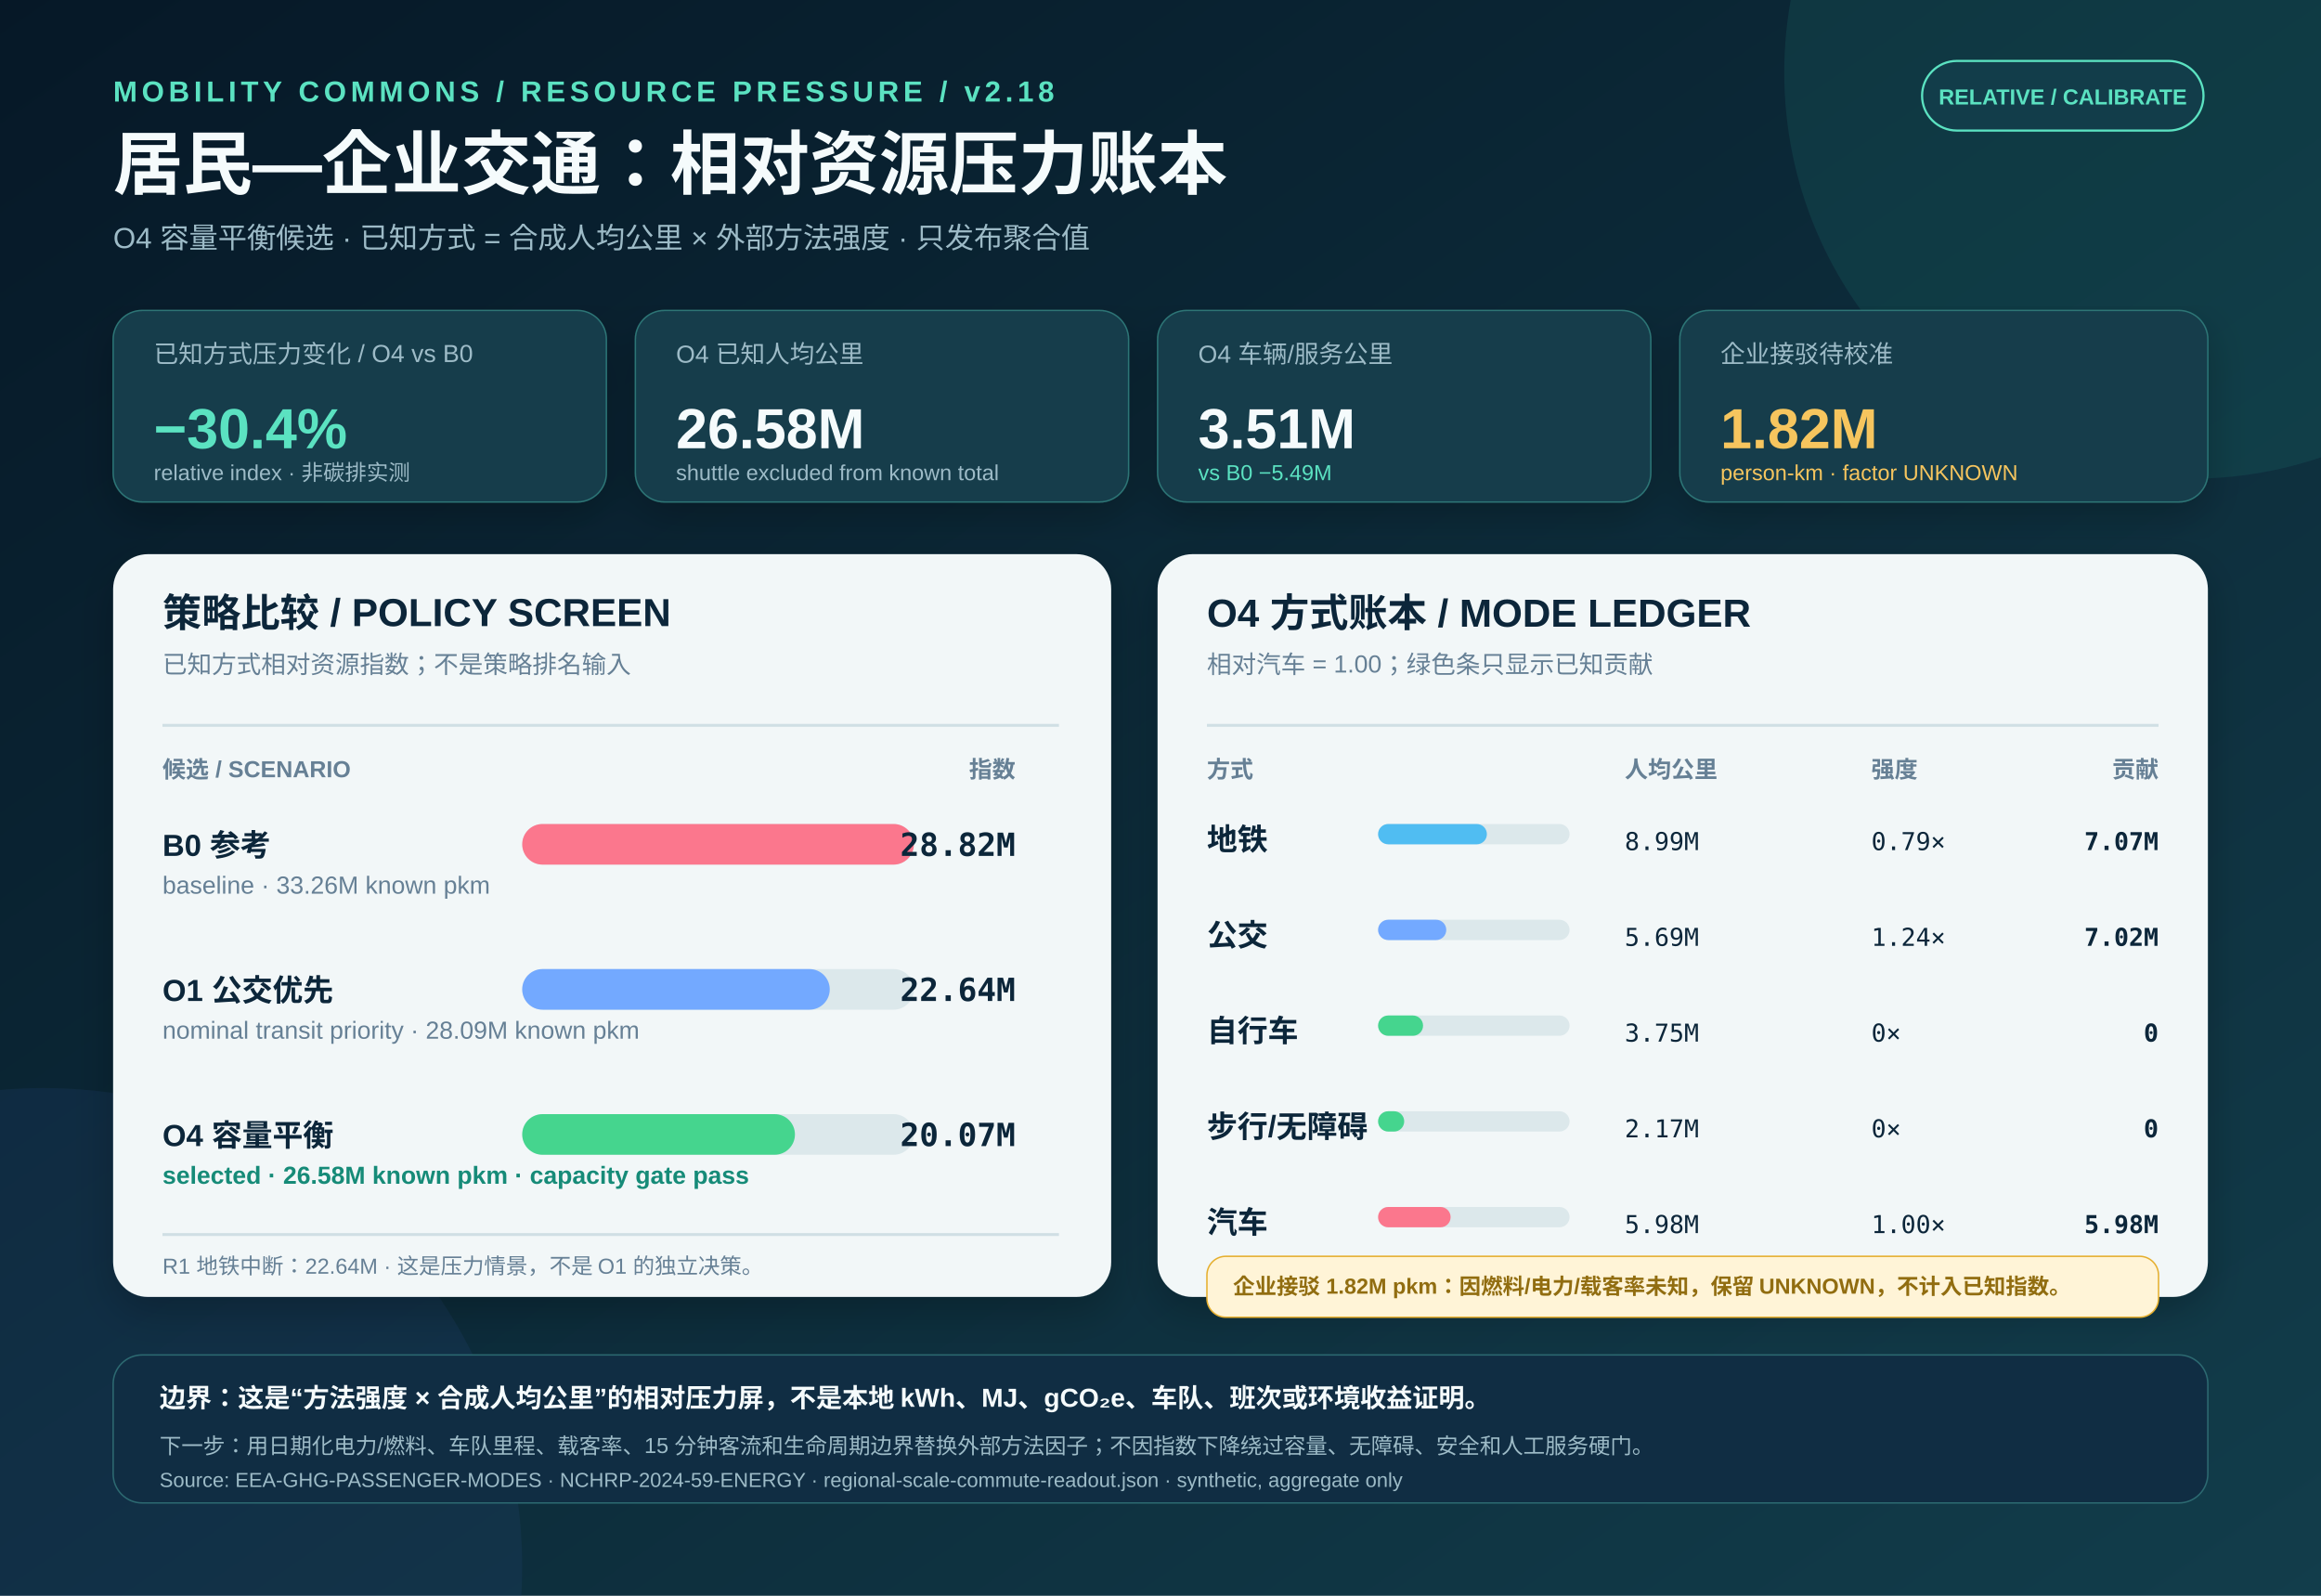
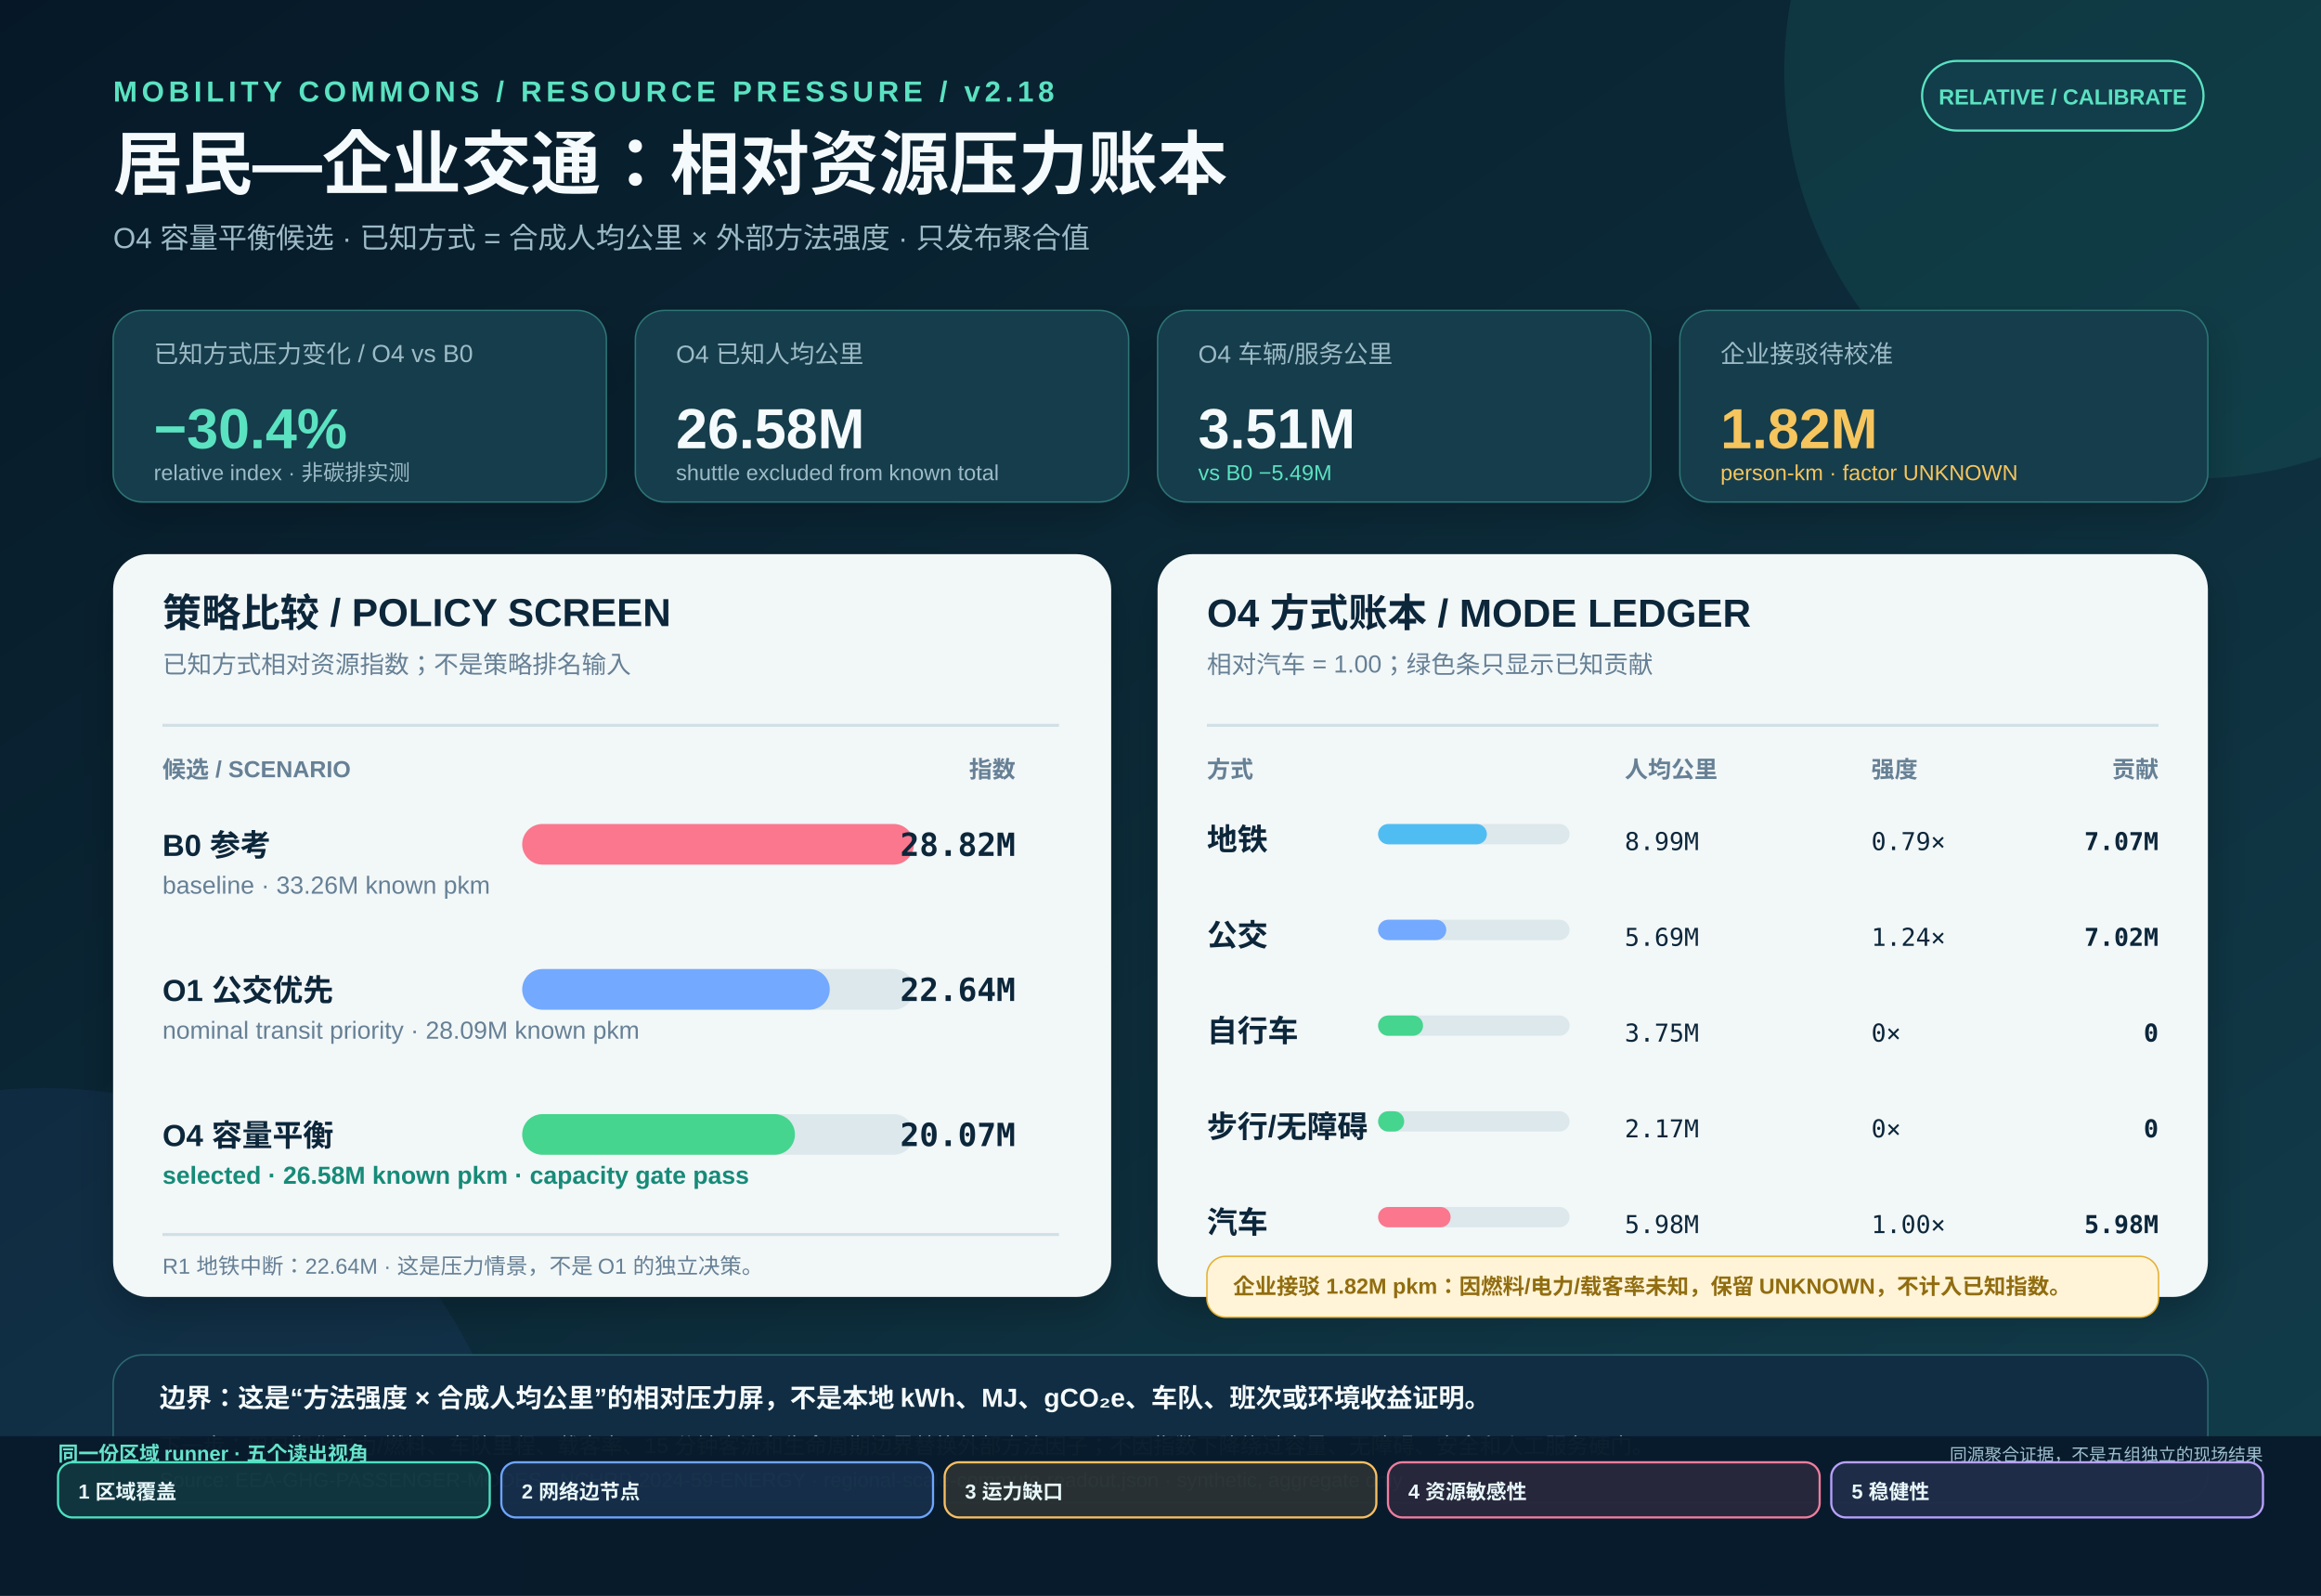
<svg xmlns="http://www.w3.org/2000/svg" width="1600" height="1100" viewBox="0 0 1600 1100" role="img" aria-labelledby="title desc">
  <defs>
    <linearGradient id="bg" x1="0" y1="0" x2="1" y2="1">
      <stop offset="0" stop-color="#061827" />
      <stop offset="1" stop-color="#123d4b" />
    </linearGradient>
    <filter id="shadow" x="-10%" y="-10%" width="120%" height="130%">
      <feDropShadow dx="0" dy="10" stdDeviation="14" flood-color="#000" flood-opacity=".22" />
    </filter>
    <style>
      .sans{font-family:PingFang SC,Microsoft YaHei,Arial,sans-serif}.mono{font-family:SFMono-Regular,Menlo,monospace}
      .white{fill:#f5fbfc}.muted{fill:#9dbbc7}.teal{fill:#5be2c1}.ink{fill:#0c263a}.blue{fill:#50bdf2}.blue2{fill:#73a9ff}.green{fill:#45d58e}.amber{fill:#f6c55e}.coral{fill:#fb778d}.violet{fill:#b68cff}
      .title{font-size:48px;font-weight:800}.h2{font-size:27px;font-weight:800}.label{font-size:21px;font-weight:700}.small{font-size:17px}.tiny{font-size:15px}.value{font-size:39px;font-weight:800}
    </style>
  </defs>
  <rect width="1600" height="1100" fill="url(#bg)" />
  <circle cx="1510" cy="50" r="280" fill="#1a716f" opacity=".22" />
  <circle cx="30" cy="1080" r="330" fill="#27477d" opacity=".18" />
  <text x="78" y="70" class="sans teal" font-size="20" font-weight="800" letter-spacing="3">MOBILITY COMMONS / RESOURCE PRESSURE / v2.18</text>
  <text x="78" y="130" class="sans white title">居民—企业交通：相对资源压力账本</text>
  <text x="78" y="171" class="sans muted" font-size="20">O4 容量平衡候选 · 已知方式 = 合成人均公里 × 外部方法强度 · 只发布聚合值</text>
  <rect x="1325" y="42" width="194" height="48" rx="24" fill="#123d4a" stroke="#5be2c1" stroke-width="1.5" />
  <text x="1422" y="72" text-anchor="middle" class="sans teal" font-size="15" font-weight="800">RELATIVE / CALIBRATE</text>
  <g filter="url(#shadow)">
    <rect x="78" y="214" width="340" height="132" rx="20" fill="#153c4b" stroke="#2d7475" />
    <rect x="438" y="214" width="340" height="132" rx="20" fill="#153c4b" stroke="#2d7475" />
    <rect x="798" y="214" width="340" height="132" rx="20" fill="#153c4b" stroke="#2d7475" />
    <rect x="1158" y="214" width="364" height="132" rx="20" fill="#153c4b" stroke="#2d7475" />
  </g>
  <text x="106" y="250" class="sans muted small">已知方式压力变化 / O4 vs B0</text>
  <text x="106" y="309" class="sans teal value">−30.4%</text>
  <text x="106" y="331" class="sans muted tiny">relative index · 非碳排实测</text>
  <text x="466" y="250" class="sans muted small">O4 已知人均公里</text>
  <text x="466" y="309" class="sans white value">26.58M</text>
  <text x="466" y="331" class="sans muted tiny">shuttle excluded from known total</text>
  <text x="826" y="250" class="sans muted small">O4 车辆/服务公里</text>
  <text x="826" y="309" class="sans white value">3.51M</text>
  <text x="826" y="331" class="sans teal tiny">vs B0 −5.49M</text>
  <text x="1186" y="250" class="sans muted small">企业接驳待校准</text>
  <text x="1186" y="309" class="sans amber value">1.82M</text>
  <text x="1186" y="331" class="sans amber tiny">person-km · factor UNKNOWN</text>
  <rect x="78" y="382" width="688" height="512" rx="24" fill="#f2f7f8" filter="url(#shadow)" />
  <text x="112" y="432" class="sans ink h2">策略比较 / POLICY SCREEN</text>
  <text x="112" y="464" class="sans" fill="#668095" font-size="17">已知方式相对资源指数；不是策略排名输入</text>
  <line x1="112" y1="500" x2="730" y2="500" stroke="#d0dfe4" stroke-width="2" />
  <text x="112" y="536" class="sans" fill="#668095" font-size="16" font-weight="700">候选 / SCENARIO</text>
  <text x="700" y="536" text-anchor="end" class="sans" fill="#668095" font-size="16" font-weight="700">指数</text>
  <g class="sans">
    <text x="112" y="590" class="ink label">B0 参考</text>
    <text x="112" y="616" fill="#668095" class="small">baseline · 33.26M known pkm</text>
    <rect x="360" y="568" width="270" height="28" rx="14" fill="#dce8eb" />
    <rect x="360" y="568" width="270" height="28" rx="14" fill="#fb778d" />
    <text x="700" y="590" text-anchor="end" class="mono ink" font-size="22" font-weight="800">28.82M</text>
    <text x="112" y="690" class="ink label">O1 公交优先</text>
    <text x="112" y="716" fill="#668095" class="small">nominal transit priority · 28.09M known pkm</text>
    <rect x="360" y="668" width="270" height="28" rx="14" fill="#dce8eb" />
    <rect x="360" y="668" width="212" height="28" rx="14" fill="#73a9ff" />
    <text x="700" y="690" text-anchor="end" class="mono ink" font-size="22" font-weight="800">22.64M</text>
    <text x="112" y="790" class="ink label">O4 容量平衡</text>
    <text x="112" y="816" fill="#168b78" class="small" font-weight="700">selected · 26.58M known pkm · capacity gate pass</text>
    <rect x="360" y="768" width="270" height="28" rx="14" fill="#dce8eb" />
    <rect x="360" y="768" width="188" height="28" rx="14" fill="#45d58e" />
    <text x="700" y="790" text-anchor="end" class="mono ink" font-size="22" font-weight="800">20.07M</text>
  </g>
  <rect x="112" y="850" width="618" height="2" fill="#d0dfe4" />
  <text x="112" y="878" class="sans" fill="#668095" font-size="15">R1 地铁中断：22.64M · 这是压力情景，不是 O1 的独立决策。</text>
  <rect x="798" y="382" width="724" height="512" rx="24" fill="#f2f7f8" filter="url(#shadow)" />
  <text x="832" y="432" class="sans ink h2">O4 方式账本 / MODE LEDGER</text>
  <text x="832" y="464" class="sans" fill="#668095" font-size="17">相对汽车 = 1.00；绿色条只显示已知贡献</text>
  <line x1="832" y1="500" x2="1488" y2="500" stroke="#d0dfe4" stroke-width="2" />
  <text x="832" y="536" class="sans" fill="#668095" font-size="16" font-weight="700">方式</text>
  <text x="1120" y="536" class="sans" fill="#668095" font-size="16" font-weight="700">人均公里</text>
  <text x="1290" y="536" class="sans" fill="#668095" font-size="16" font-weight="700">强度</text>
  <text x="1488" y="536" text-anchor="end" class="sans" fill="#668095" font-size="16" font-weight="700">贡献</text>
  <g class="sans">
    <text x="832" y="586" class="ink label">地铁</text>
    <rect x="950" y="568" width="132" height="14" rx="7" fill="#dce8eb" />
    <rect x="950" y="568" width="75" height="14" rx="7" fill="#50bdf2" />
    <text x="1120" y="586" class="mono ink" font-size="17">8.99M</text>
    <text x="1290" y="586" class="mono ink" font-size="17">0.79×</text>
    <text x="1488" y="586" text-anchor="end" class="mono ink" font-size="17" font-weight="800">7.07M</text>
    <text x="832" y="652" class="ink label">公交</text>
    <rect x="950" y="634" width="132" height="14" rx="7" fill="#dce8eb" />
    <rect x="950" y="634" width="47" height="14" rx="7" fill="#73a9ff" />
    <text x="1120" y="652" class="mono ink" font-size="17">5.69M</text>
    <text x="1290" y="652" class="mono ink" font-size="17">1.24×</text>
    <text x="1488" y="652" text-anchor="end" class="mono ink" font-size="17" font-weight="800">7.02M</text>
    <text x="832" y="718" class="ink label">自行车</text>
    <rect x="950" y="700" width="132" height="14" rx="7" fill="#dce8eb" />
    <rect x="950" y="700" width="31" height="14" rx="7" fill="#45d58e" />
    <text x="1120" y="718" class="mono ink" font-size="17">3.75M</text>
    <text x="1290" y="718" class="mono ink" font-size="17">0×</text>
    <text x="1488" y="718" text-anchor="end" class="mono ink" font-size="17" font-weight="800">0</text>
    <text x="832" y="784" class="ink label">步行/无障碍</text>
    <rect x="950" y="766" width="132" height="14" rx="7" fill="#dce8eb" />
    <rect x="950" y="766" width="18" height="14" rx="7" fill="#45d58e" />
    <text x="1120" y="784" class="mono ink" font-size="17">2.17M</text>
    <text x="1290" y="784" class="mono ink" font-size="17">0×</text>
    <text x="1488" y="784" text-anchor="end" class="mono ink" font-size="17" font-weight="800">0</text>
    <text x="832" y="850" class="ink label">汽车</text>
    <rect x="950" y="832" width="132" height="14" rx="7" fill="#dce8eb" />
    <rect x="950" y="832" width="50" height="14" rx="7" fill="#fb778d" />
    <text x="1120" y="850" class="mono ink" font-size="17">5.98M</text>
    <text x="1290" y="850" class="mono ink" font-size="17">1.00×</text>
    <text x="1488" y="850" text-anchor="end" class="mono ink" font-size="17" font-weight="800">5.98M</text>
  </g>
  <rect x="832" y="866" width="656" height="42" rx="13" fill="#fff4d7" stroke="#e5af2f" />
  <text x="850" y="892" class="sans" fill="#916d10" font-size="15" font-weight="700">企业接驳 1.82M pkm：因燃料/电力/载客率未知，保留 UNKNOWN，不计入已知指数。</text>
  <rect x="78" y="934" width="1444" height="102" rx="20" fill="#102d43" stroke="#2c6971" />
  <text x="110" y="970" class="sans white" font-size="18" font-weight="800">边界：这是“方法强度 × 合成人均公里”的相对压力屏，不是本地 kWh、MJ、gCO₂e、车队、班次或环境收益证明。</text>
  <text x="110" y="1002" class="sans muted" font-size="15">下一步：用日期化电力/燃料、车队里程、载客率、15 分钟客流和生命周期边界替换外部方法因子；不因指数下降绕过容量、无障碍、安全和人工服务硬门。</text>
  <text x="110" y="1025" class="sans muted" font-size="14">Source: EEA-GHG-PASSENGER-MODES · NCHRP-2024-59-ENERGY · regional-scale-commute-readout.json · synthetic, aggregate only</text>
+   <g id="evidence-chain-ribbon">
+     <rect x="0" y="990" width="1600" height="110" fill="#071A2B" opacity=".96" />
+     <text x="40" y="1007" font-family="Arial,sans-serif" font-size="14" font-weight="800" fill="#66E3CA">同一份区域 runner · 五个读出视角</text>
+     <text x="1560" y="1007" text-anchor="end" font-family="Arial,sans-serif" font-size="12" fill="#9FC0CF">同源聚合证据，不是五组独立的现场结果</text>
+     <rect x="40.0" y="1008" width="297.6" height="38" rx="10" fill="#4DE1BF22" stroke="#4DE1BF" stroke-width="1.5" />
+     <text x="54.0" y="1033" font-family="Arial,sans-serif" font-size="14" font-weight="800" fill="#E8F8FA">1  区域覆盖</text>
+     <rect x="345.6" y="1008" width="297.6" height="38" rx="10" fill="#6EA5FF22" stroke="#6EA5FF" stroke-width="1.5" />
+     <text x="359.6" y="1033" font-family="Arial,sans-serif" font-size="14" font-weight="800" fill="#E8F8FA">2  网络边节点</text>
+     <rect x="651.2" y="1008" width="297.6" height="38" rx="10" fill="#F7BF6322" stroke="#F7BF63" stroke-width="1.5" />
+     <text x="665.2" y="1033" font-family="Arial,sans-serif" font-size="14" font-weight="800" fill="#E8F8FA">3  运力缺口</text>
+     <rect x="956.8" y="1008" width="297.6" height="38" rx="10" fill="#F07D9E22" stroke="#F07D9E" stroke-width="1.5" />
+     <text x="970.8" y="1033" font-family="Arial,sans-serif" font-size="14" font-weight="800" fill="#E8F8FA">4  资源敏感性</text>
+     <rect x="1262.4" y="1008" width="297.6" height="38" rx="10" fill="#B8A1FF22" stroke="#B8A1FF" stroke-width="1.5" />
+     <text x="1276.4" y="1033" font-family="Arial,sans-serif" font-size="14" font-weight="800" fill="#E8F8FA">5  稳健性</text>
+   </g>
</svg>
